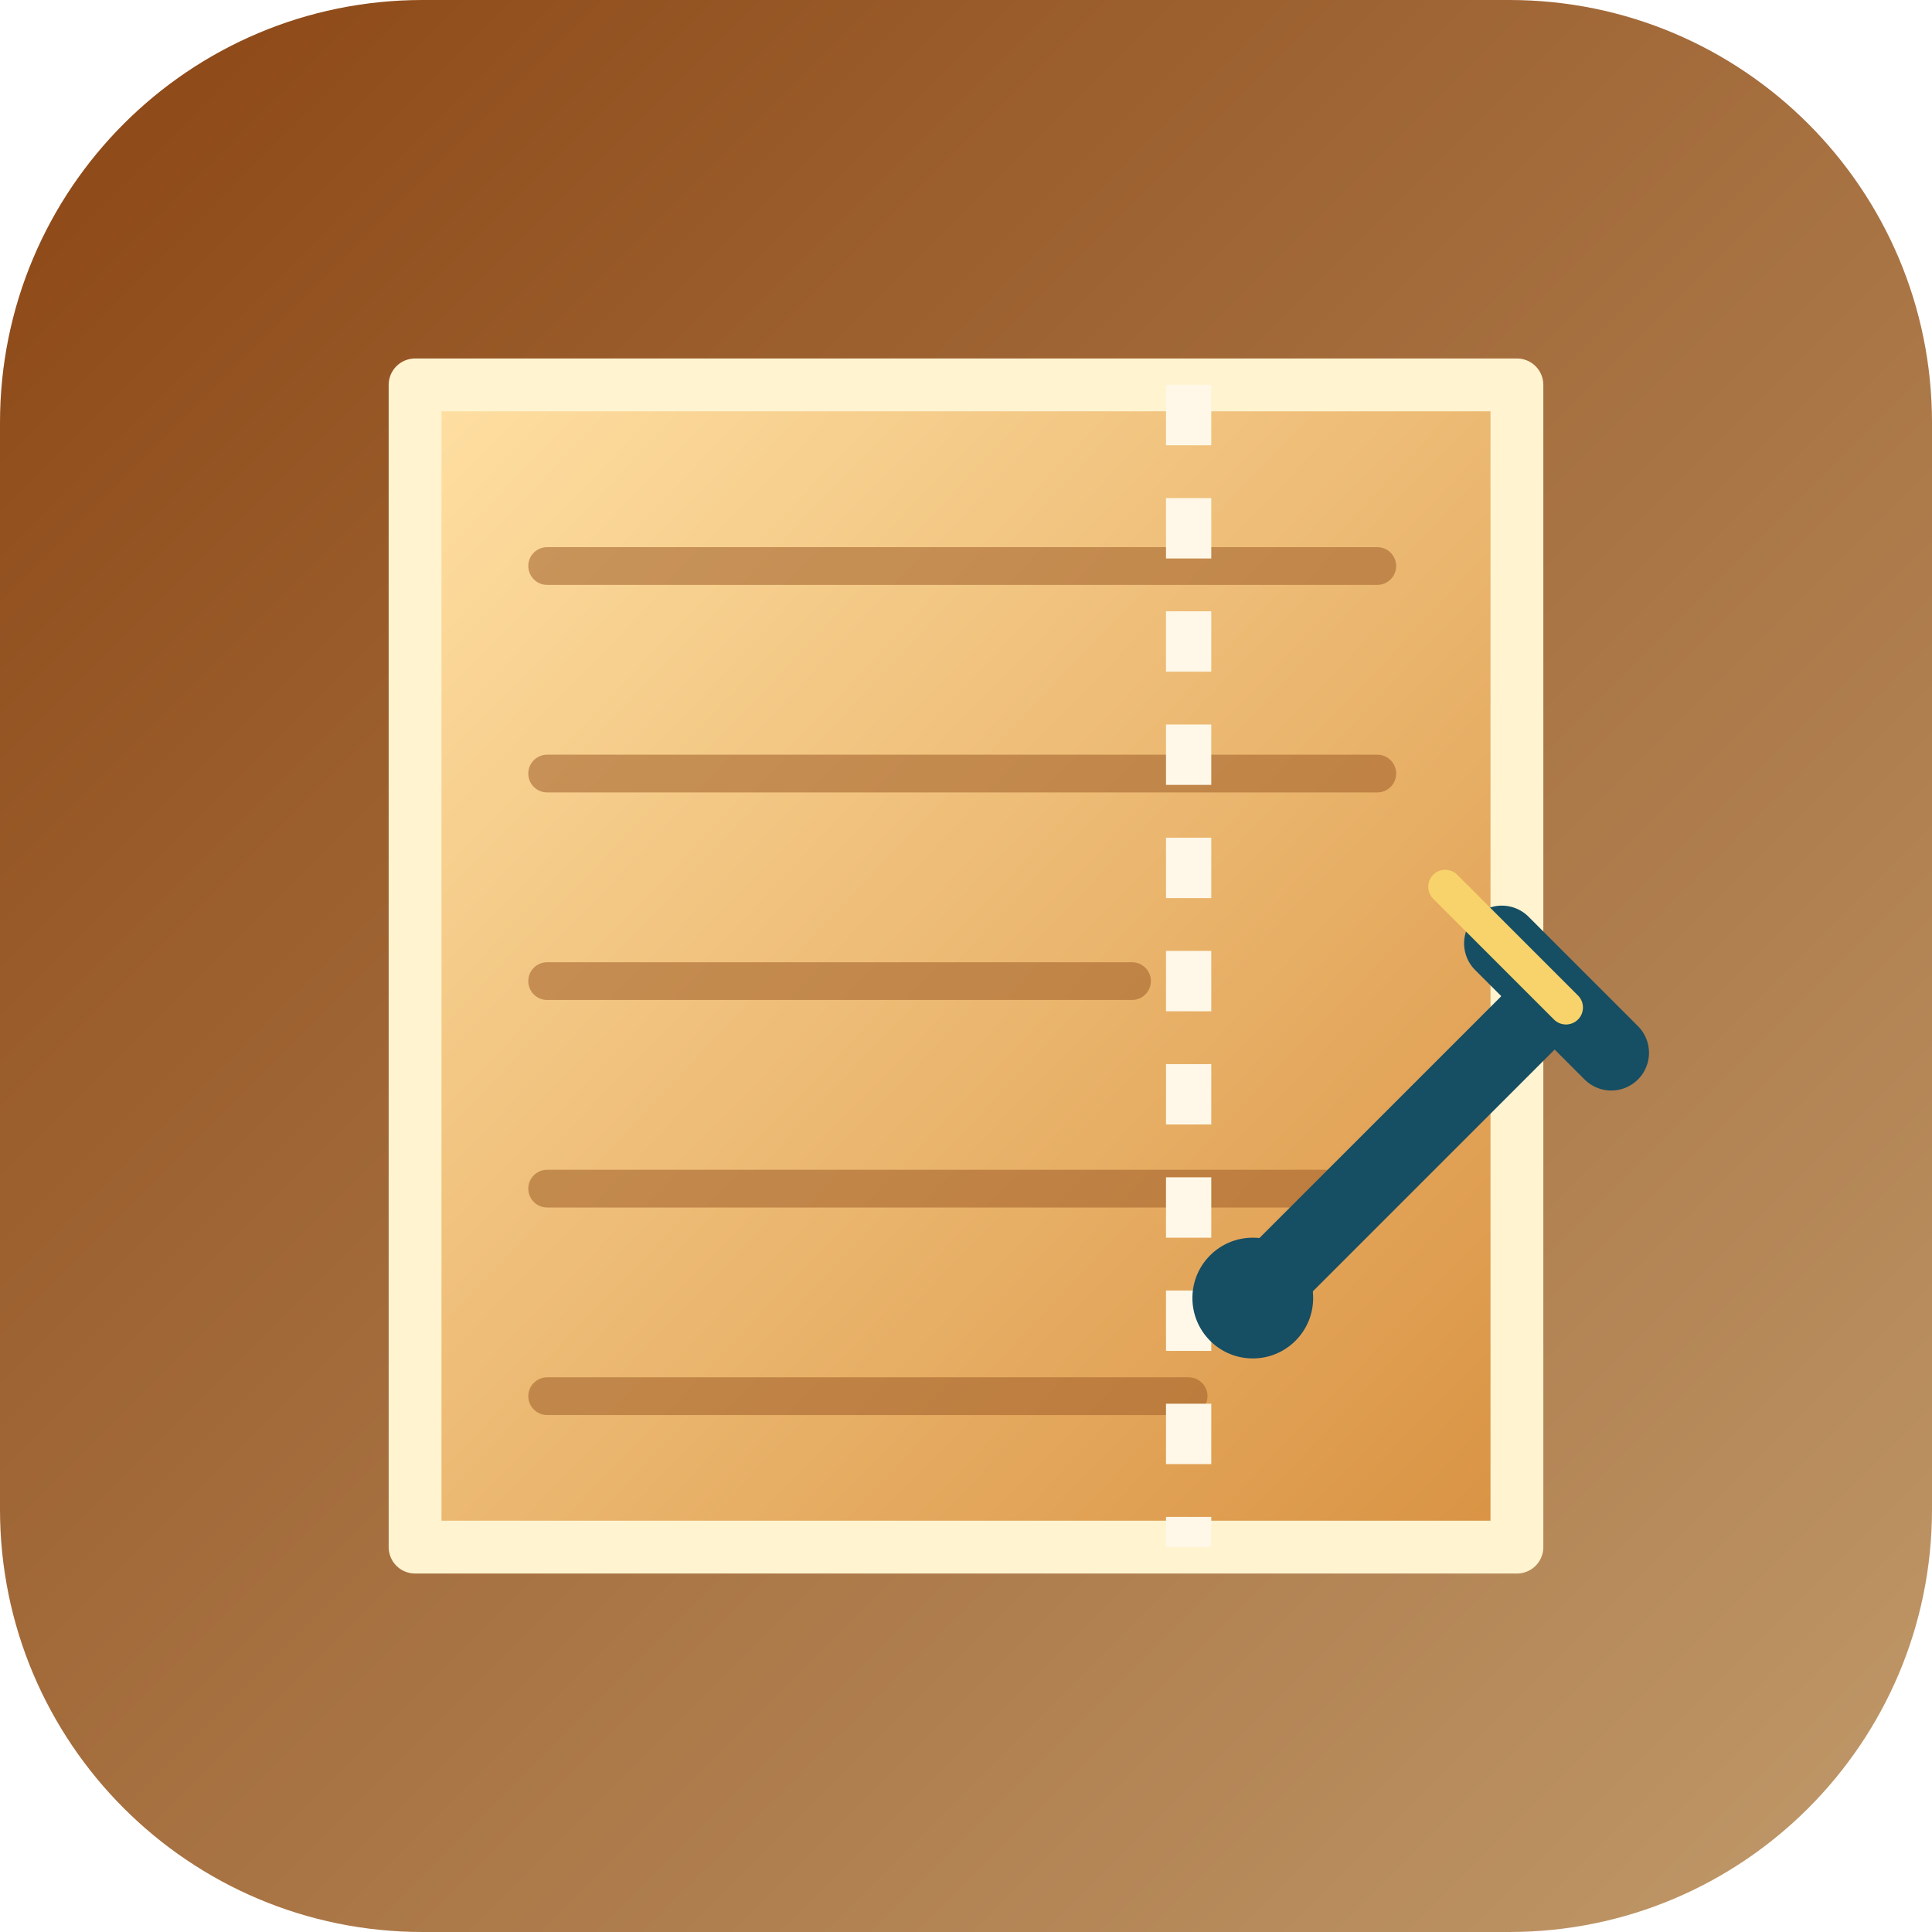
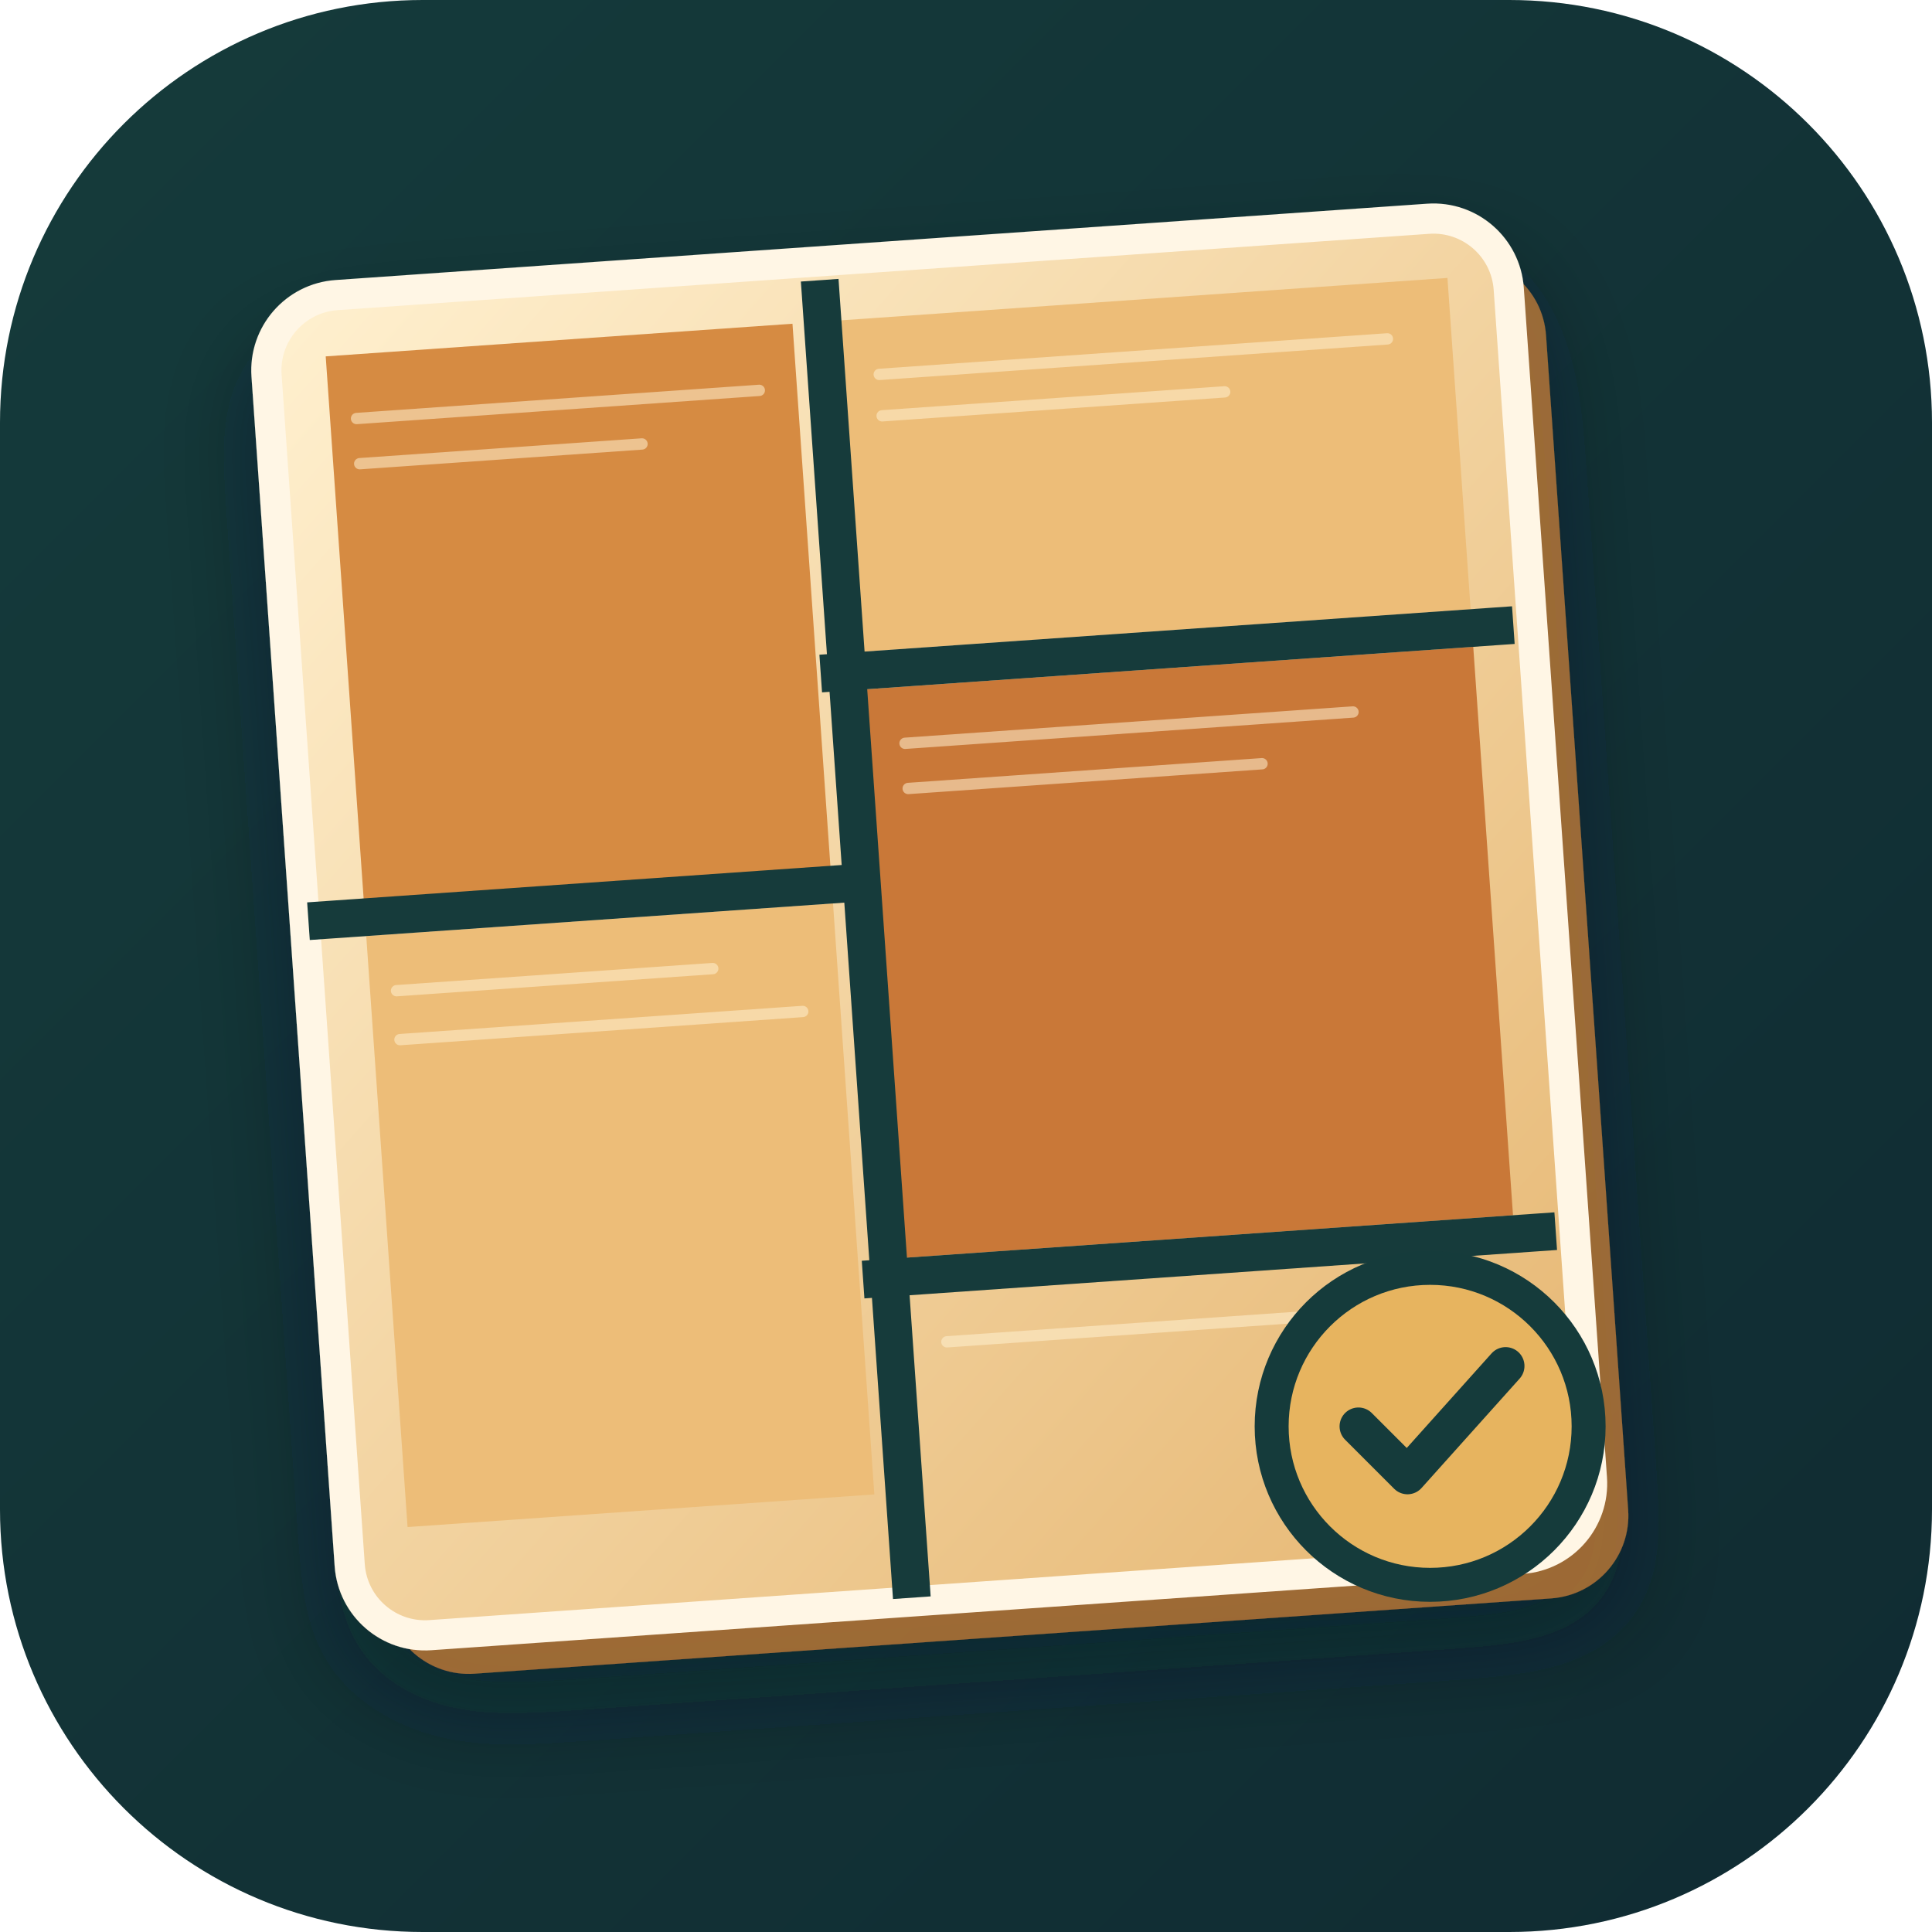
<svg xmlns="http://www.w3.org/2000/svg" viewBox="0 0 512 512">
  <defs>
    <linearGradient id="bg" x1="0" y1="0" x2="1" y2="1">
-       <stop stop-color="#8b4513" />
-       <stop offset="1" stop-color="#c19a6b" />
+       <stop stop-color="#153b3b" />
+       <stop offset="1" stop-color="#102b32" />
    </linearGradient>
-     <linearGradient id="board" x1="0" y1="0" x2="1" y2="1">
-       <stop stop-color="#ffe0a3" />
-       <stop offset="1" stop-color="#d99242" />
+     <linearGradient id="wood" x1="0" y1="0" x2="0.9" y2="1">
+       <stop stop-color="#fff0cf" />
+       <stop offset="1" stop-color="#e7b976" />
    </linearGradient>
+     <filter id="shadow" x="-20%" y="-20%" width="140%" height="150%">
+       <feDropShadow dx="0" dy="13" stdDeviation="13" flood-color="#071c20" flood-opacity=".38" />
+     </filter>
  </defs>
  <rect width="512" height="512" rx="112" fill="url(#bg)" />
-   <path d="M110 102h292v308H110z" fill="url(#board)" stroke="#fff3d0" stroke-width="14" stroke-linejoin="round" />
-   <path d="M145 150h220M145 205h220M145 260h155M145 315h220M145 370h170" stroke="#9e5d28" stroke-width="10" stroke-linecap="round" opacity=".55" />
-   <path d="M315 102v308" stroke="#fff8e8" stroke-width="12" stroke-dasharray="16 14" />
-   <path d="M332 344l78-78" stroke="#164e63" stroke-width="20" stroke-linecap="round" />
-   <path d="M398 250l29 29" stroke="#164e63" stroke-width="20" stroke-linecap="round" />
-   <path d="M383 235l32 32" stroke="#f8d36b" stroke-width="9" stroke-linecap="round" />
-   <circle cx="332" cy="344" r="16" fill="#164e63" />
+   <g filter="url(#shadow)" transform="rotate(-4 256 256)">
+     <rect x="91" y="78" width="330" height="356" rx="22" fill="#b97738" opacity=".8" />
+     <rect x="82" y="67" width="330" height="356" rx="20" fill="url(#wood)" stroke="#fff6e5" stroke-width="8" />
+     <path d="M98 83h124v145H98z" fill="#d68b43" />
+     <path d="M234 83h162v88H234z" fill="#edbd78" />
+     <path d="M234 181h162v151H234z" fill="#c97839" />
+     <path d="M98 237h124v157H98z" fill="#edbd78" />
+     <path d="M230 77v340M88 232h140M228 176h174M228 337h174" fill="none" stroke="#173b3a" stroke-width="10" stroke-linecap="square" />
+     <path d="M105 100h107M105 112h75M244 98h135M244 109h91M244 196h119M244 208h94M105 252h84M105 265h107M244 355h141" fill="none" stroke="#fff0cf" stroke-width="3" stroke-linecap="round" opacity=".55" />
+   </g>
+   <circle cx="379" cy="378" r="42" fill="#e7b45f" stroke="#153b3b" stroke-width="9" />
+   <path d="m360 378 13 13 26-29" fill="none" stroke="#153b3b" stroke-width="10" stroke-linecap="round" stroke-linejoin="round" />
</svg>
